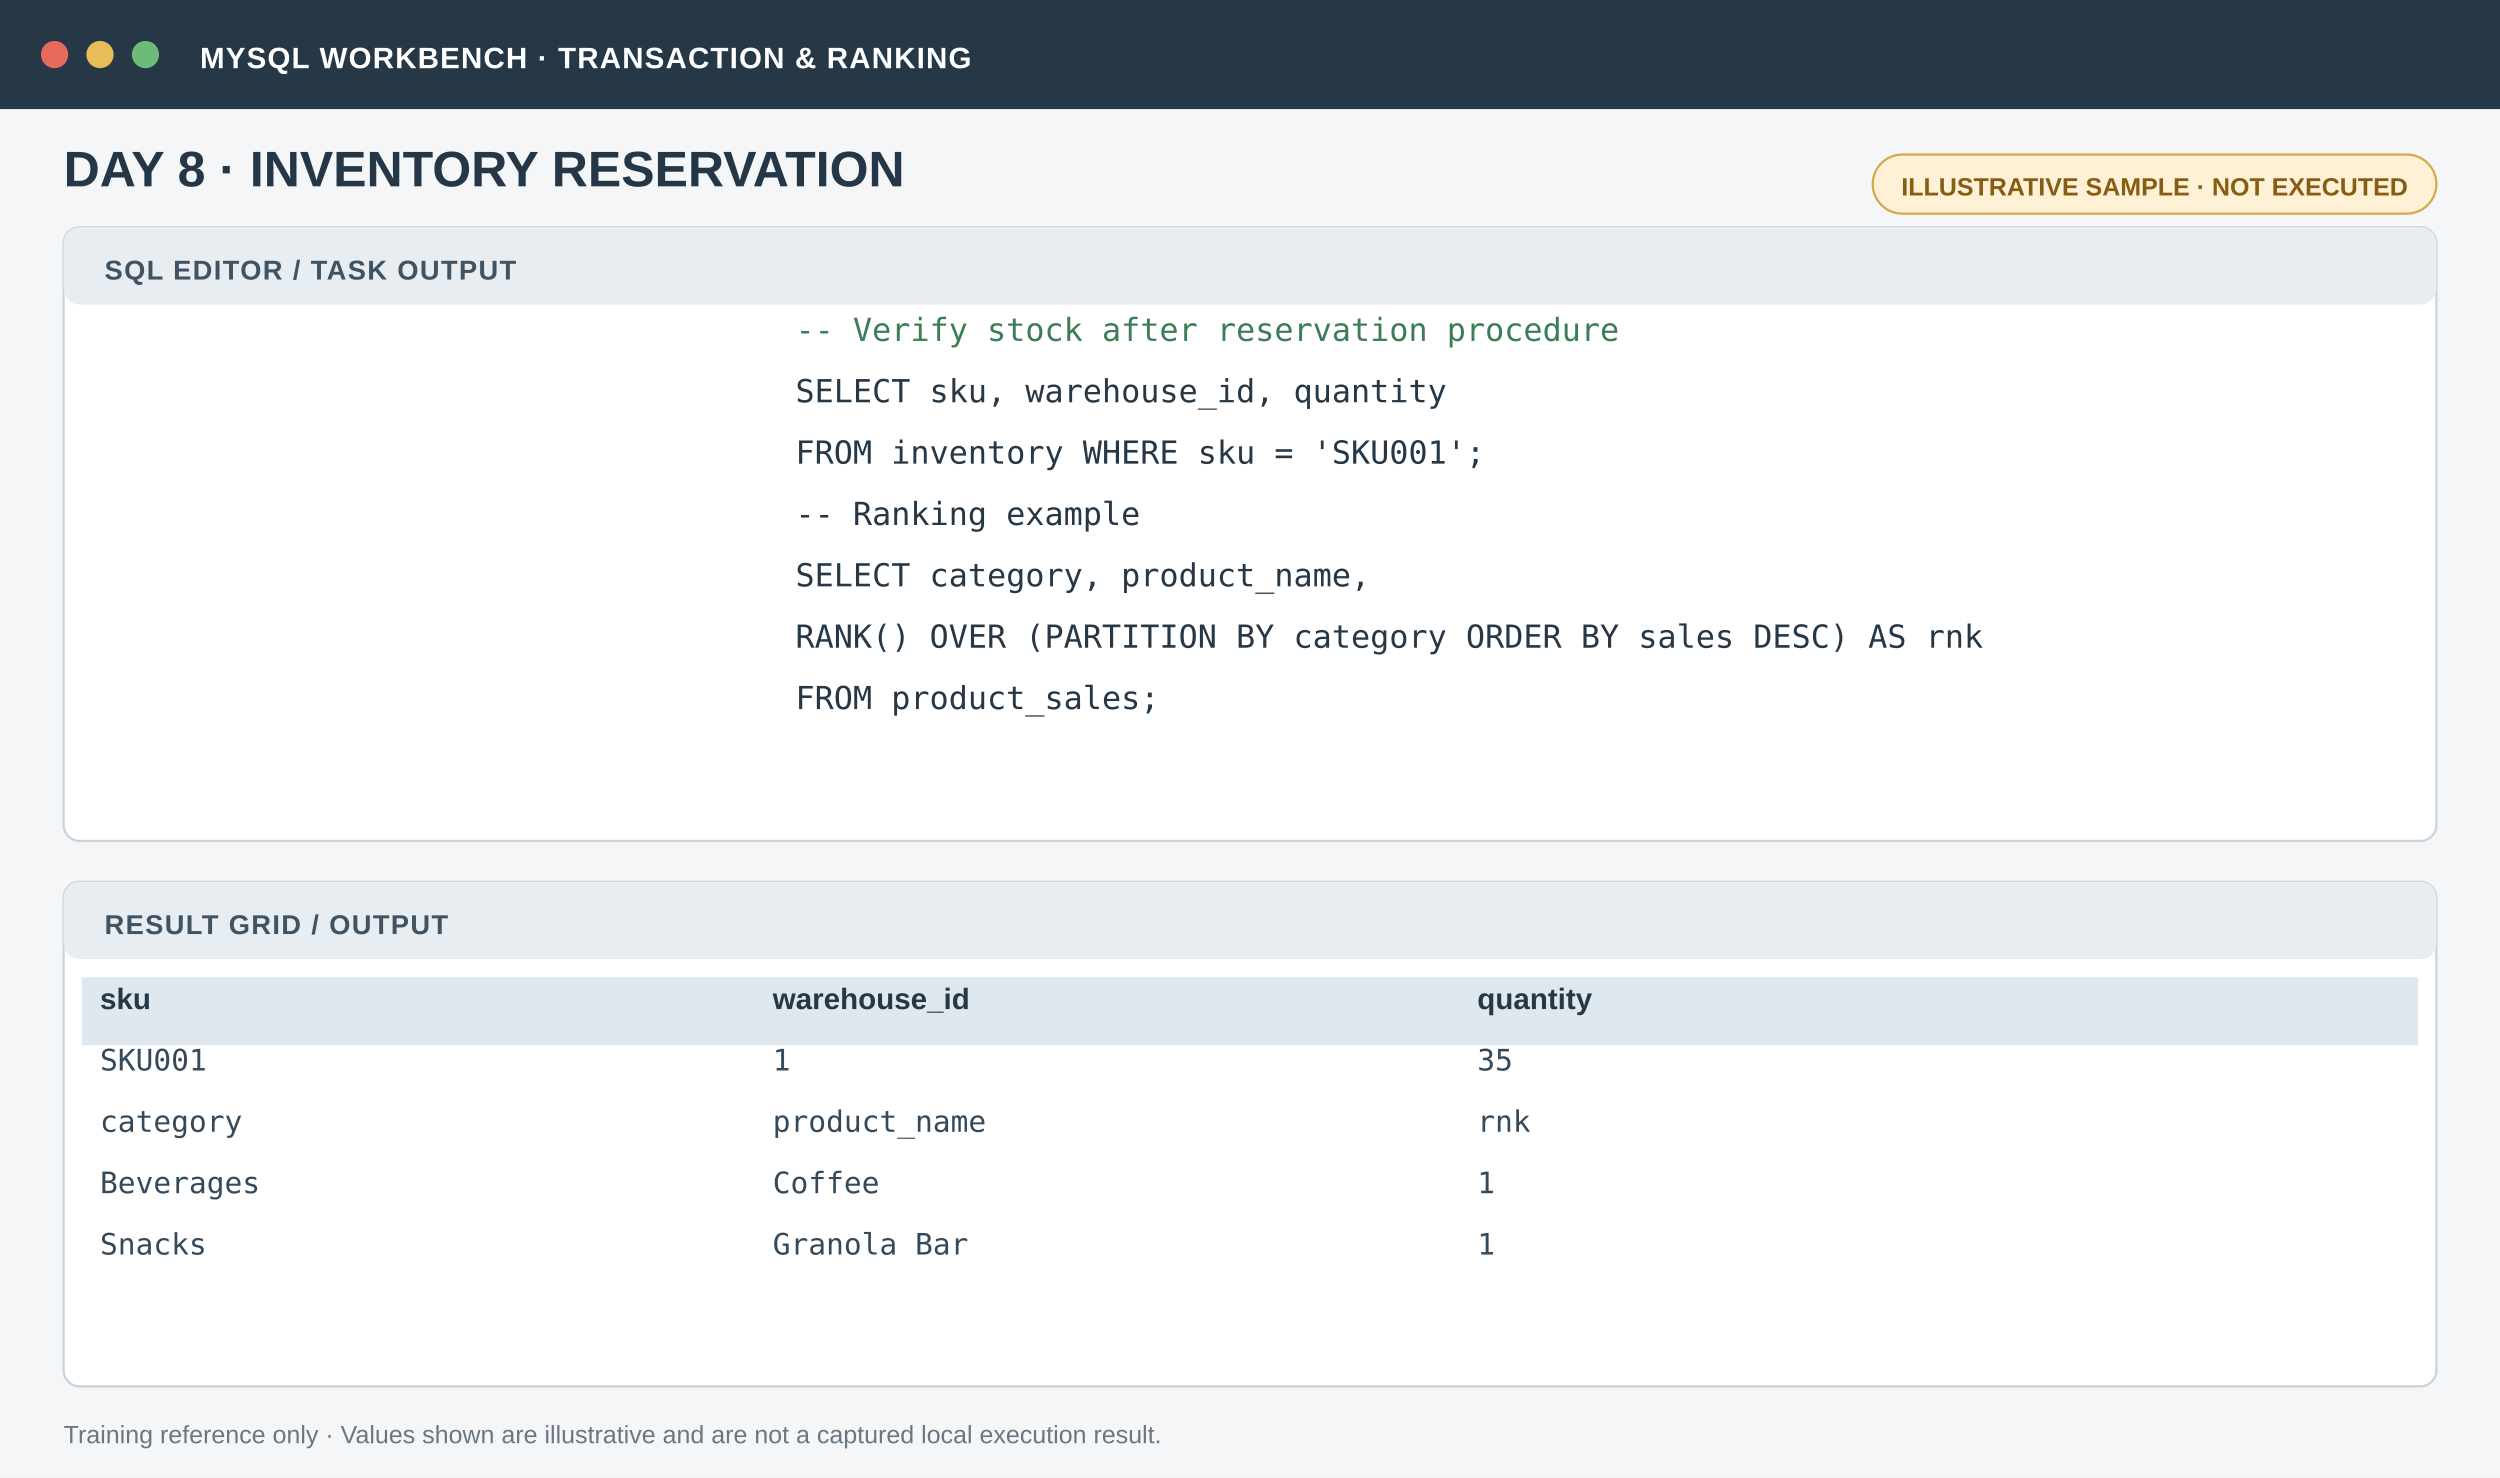
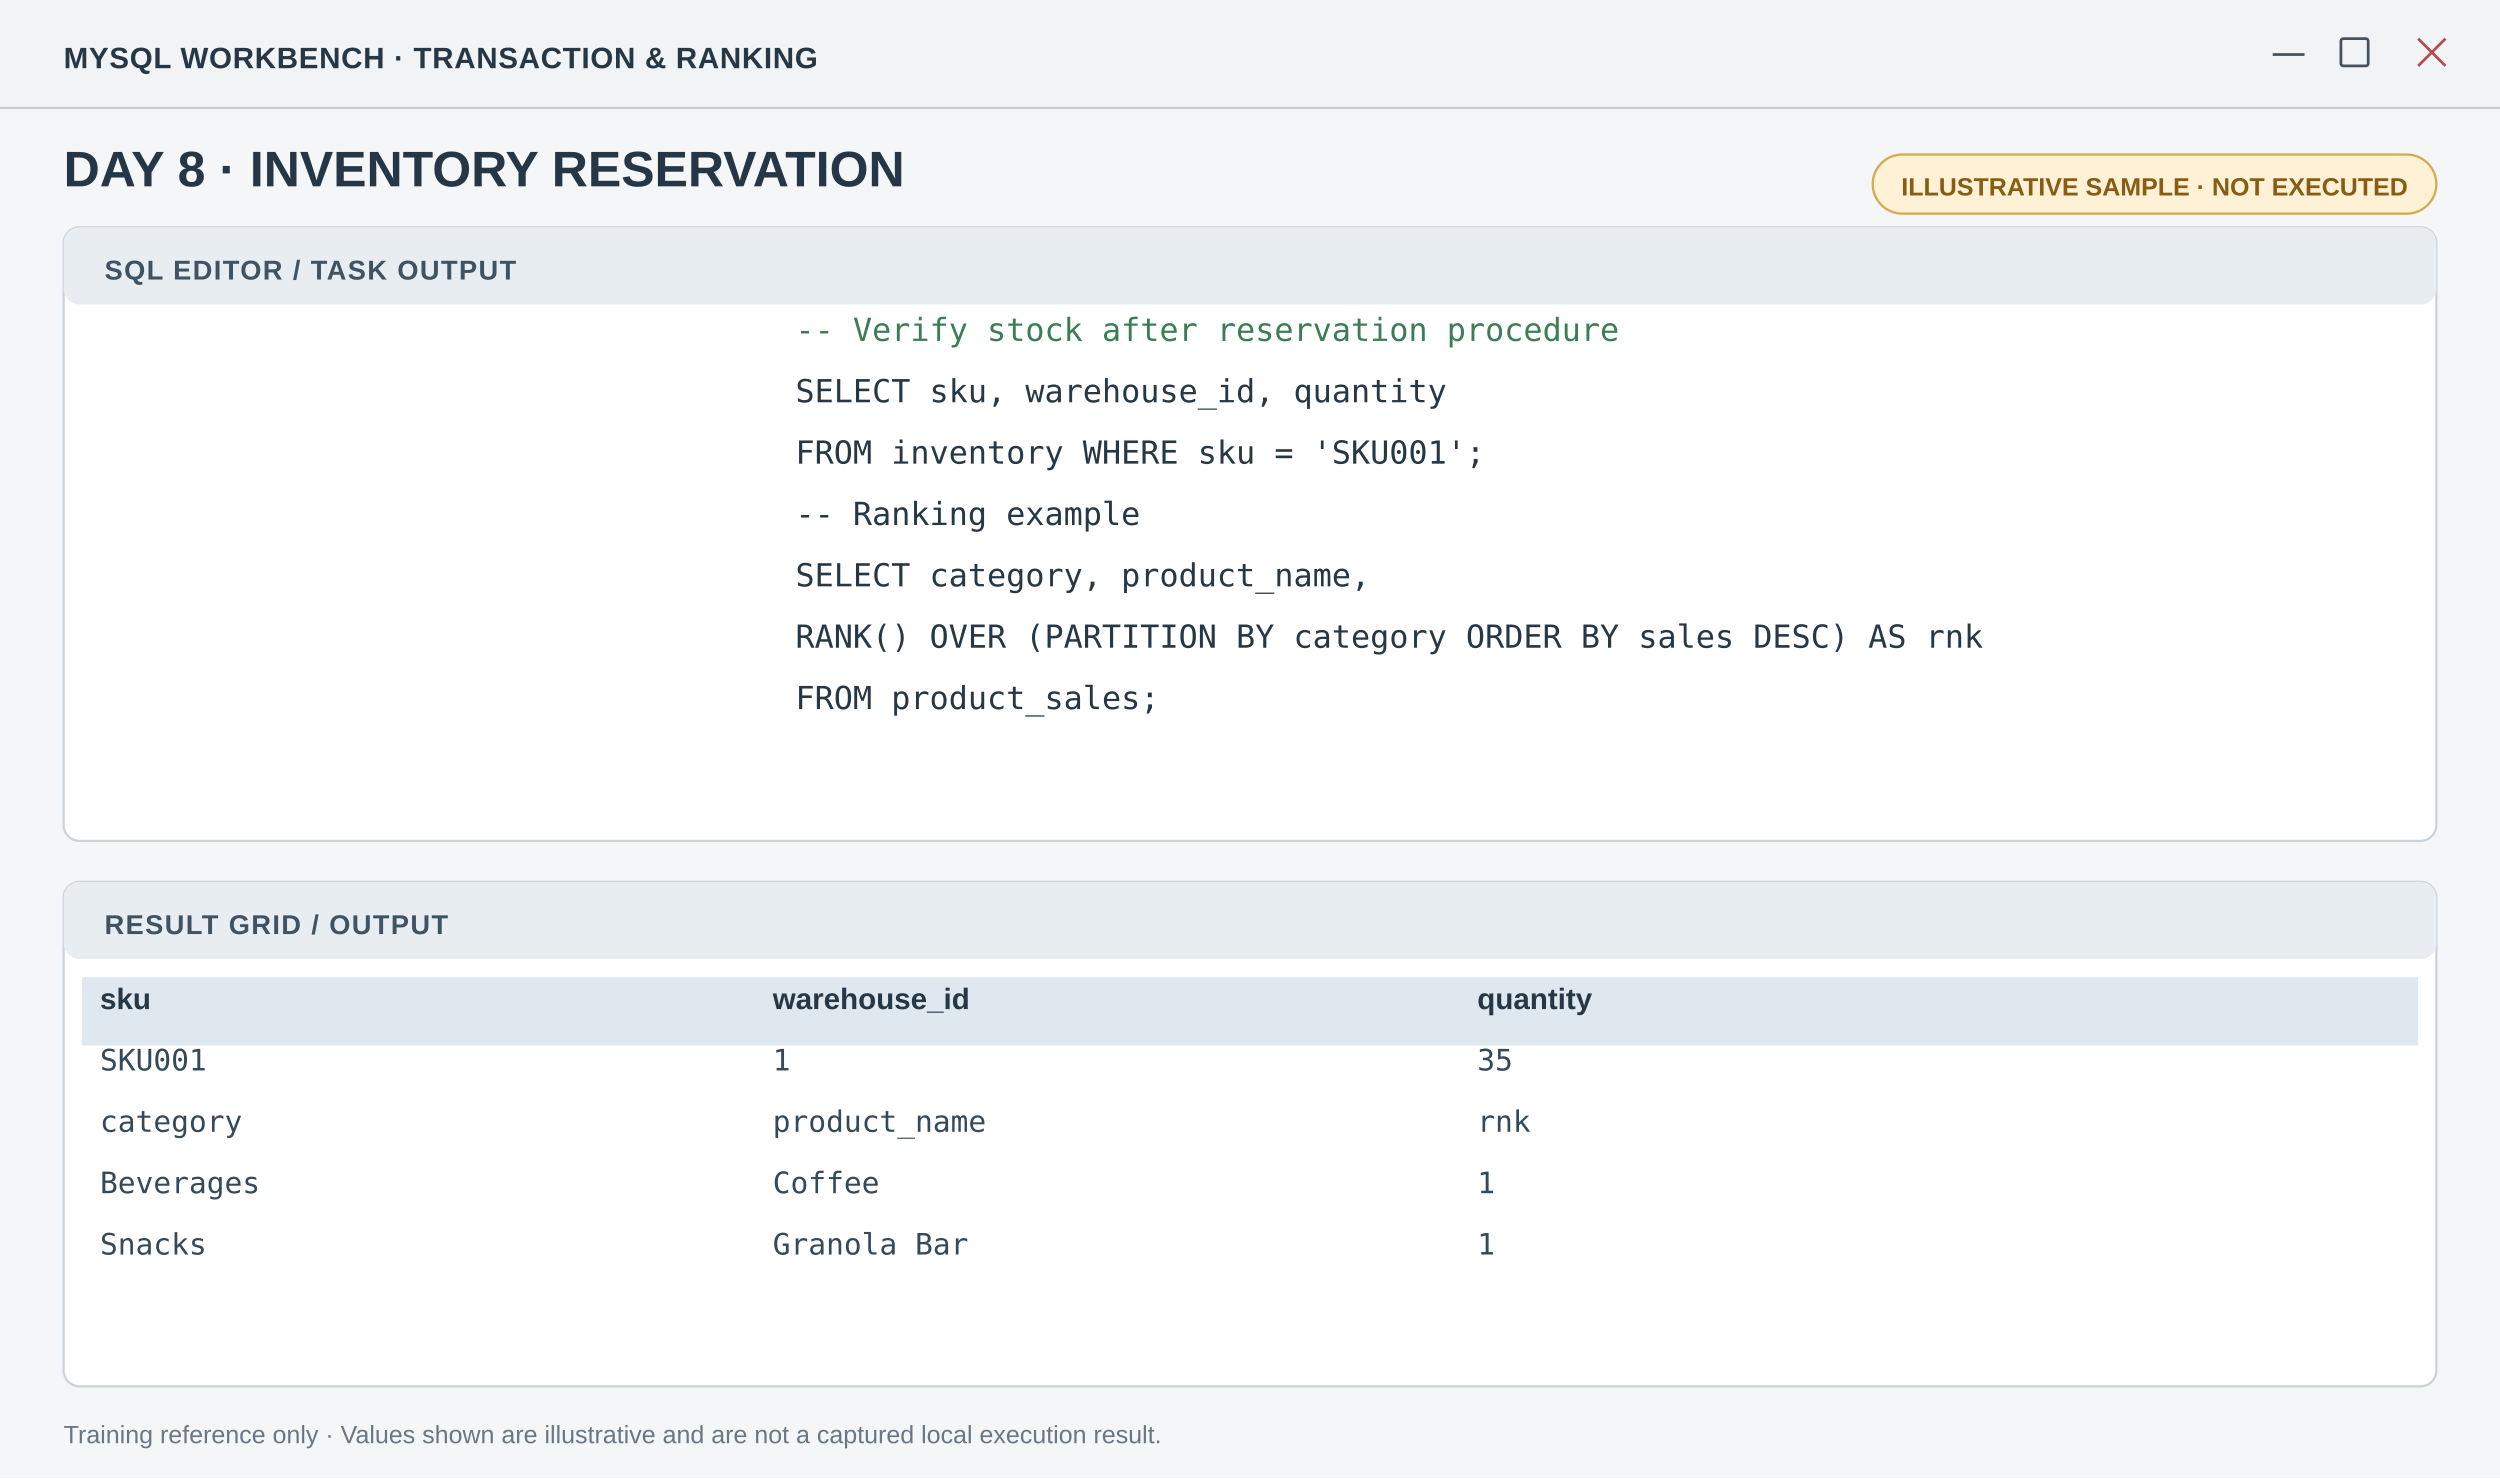
<svg xmlns="http://www.w3.org/2000/svg" width="1100" height="650" viewBox="0 0 1100 650">
  <rect width="1100" height="650" fill="#f4f6f8" />
-   <rect x="0" y="0" width="1100" height="48" fill="#263746" />
-   <circle cx="24" cy="24" r="6" fill="#e66b5b" />
-   <circle cx="44" cy="24" r="6" fill="#e6bd58" />
-   <circle cx="64" cy="24" r="6" fill="#6dbb79" />
-   <text x="88" y="30" class="bar">MYSQL WORKBENCH · TRANSACTION &amp; RANKING</text>
+   <rect x="0" y="0" width="1100" height="48" fill="#f1f3f4" />
+   <line x1="0" y1="47.5" x2="1100" y2="47.5" stroke="#c9ced3" />
+   <text x="28" y="30" class="bar">MYSQL WORKBENCH · TRANSACTION &amp; RANKING</text>
  <text x="28" y="82" class="title">DAY 8 · INVENTORY RESERVATION</text>
  <rect x="28" y="100" width="1044" height="270" rx="7" fill="#fff" stroke="#cbd3da" />
  <rect x="28" y="100" width="1044" height="34" rx="7" fill="#e8edf1" />
  <text x="46" y="123" class="tab">SQL EDITOR / TASK OUTPUT</text>
  <text x="350" y="150" class="comment">-- Verify stock after reservation procedure</text>
  <text x="350" y="177" class="code">SELECT sku, warehouse_id, quantity</text>
  <text x="350" y="204" class="code">FROM inventory WHERE sku = 'SKU001';</text>
  <text x="350" y="231" class="code">-- Ranking example</text>
  <text x="350" y="258" class="code">SELECT category, product_name,</text>
  <text x="350" y="285" class="code">RANK() OVER (PARTITION BY category ORDER BY sales DESC) AS rnk</text>
  <text x="350" y="312" class="code">FROM product_sales;</text>
  <rect x="28" y="388" width="1044" height="222" rx="7" fill="#fff" stroke="#cbd3da" />
  <rect x="28" y="388" width="1044" height="34" rx="7" fill="#e8edf1" />
  <text x="46" y="411" class="tab">RESULT GRID / OUTPUT</text>
  <rect x="36" y="430" width="1028" height="30" fill="#dfe8ef" />
  <text x="44" y="444" class="head">sku</text>
  <text x="340" y="444" class="head">warehouse_id</text>
  <text x="650" y="444" class="head">quantity</text>
  <text x="44" y="471" class="cell">SKU001</text>
  <text x="340" y="471" class="cell">1</text>
  <text x="650" y="471" class="cell">35</text>
  <text x="44" y="498" class="cell">category</text>
  <text x="340" y="498" class="cell">product_name</text>
  <text x="650" y="498" class="cell">rnk</text>
  <text x="44" y="525" class="cell">Beverages</text>
  <text x="340" y="525" class="cell">Coffee</text>
  <text x="650" y="525" class="cell">1</text>
  <text x="44" y="552" class="cell">Snacks</text>
  <text x="340" y="552" class="cell">Granola Bar</text>
  <text x="650" y="552" class="cell">1</text>
  <rect x="824" y="68" width="248" height="26" rx="13" fill="#fff1d6" stroke="#d6a94e" />
  <text x="948" y="86" text-anchor="middle" class="sample">ILLUSTRATIVE SAMPLE · NOT EXECUTED</text>
  <text x="28" y="635" class="foot">Training reference only · Values shown are illustrative and are not a captured local execution result.</text>
+   <g fill="none" stroke="#46515a" stroke-width="1.2">
+     <path d="M1000 24h14" />
+     <rect x="1030" y="17" width="12" height="12" rx="1" />
+     <path d="M1064 17l12 12m0-12l-12 12" stroke="#b44b4b" />
+   </g>
  <style>
-  .bar{font:600 13px Arial,sans-serif;fill:#fff;letter-spacing:.5px}.title{font:700 22px Arial,sans-serif;fill:#253746}
+  .bar{font:600 13px Arial,sans-serif;fill:#263746;letter-spacing:.3px}.title{font:700 22px Arial,sans-serif;fill:#253746}
 .tab{font:600 12px Arial,sans-serif;fill:#405363;letter-spacing:.6px}.comment{font:14px Consolas,monospace;fill:#3b7d55}
 .code{font:14px Consolas,monospace;fill:#263746}.head{font:600 13px Arial,sans-serif;fill:#263746}
 .cell{font:13px Consolas,monospace;fill:#34495a}.sample{font:700 11px Arial,sans-serif;fill:#865d12}
 .foot{font:11px Arial,sans-serif;fill:#697783}
 </style>
</svg>
